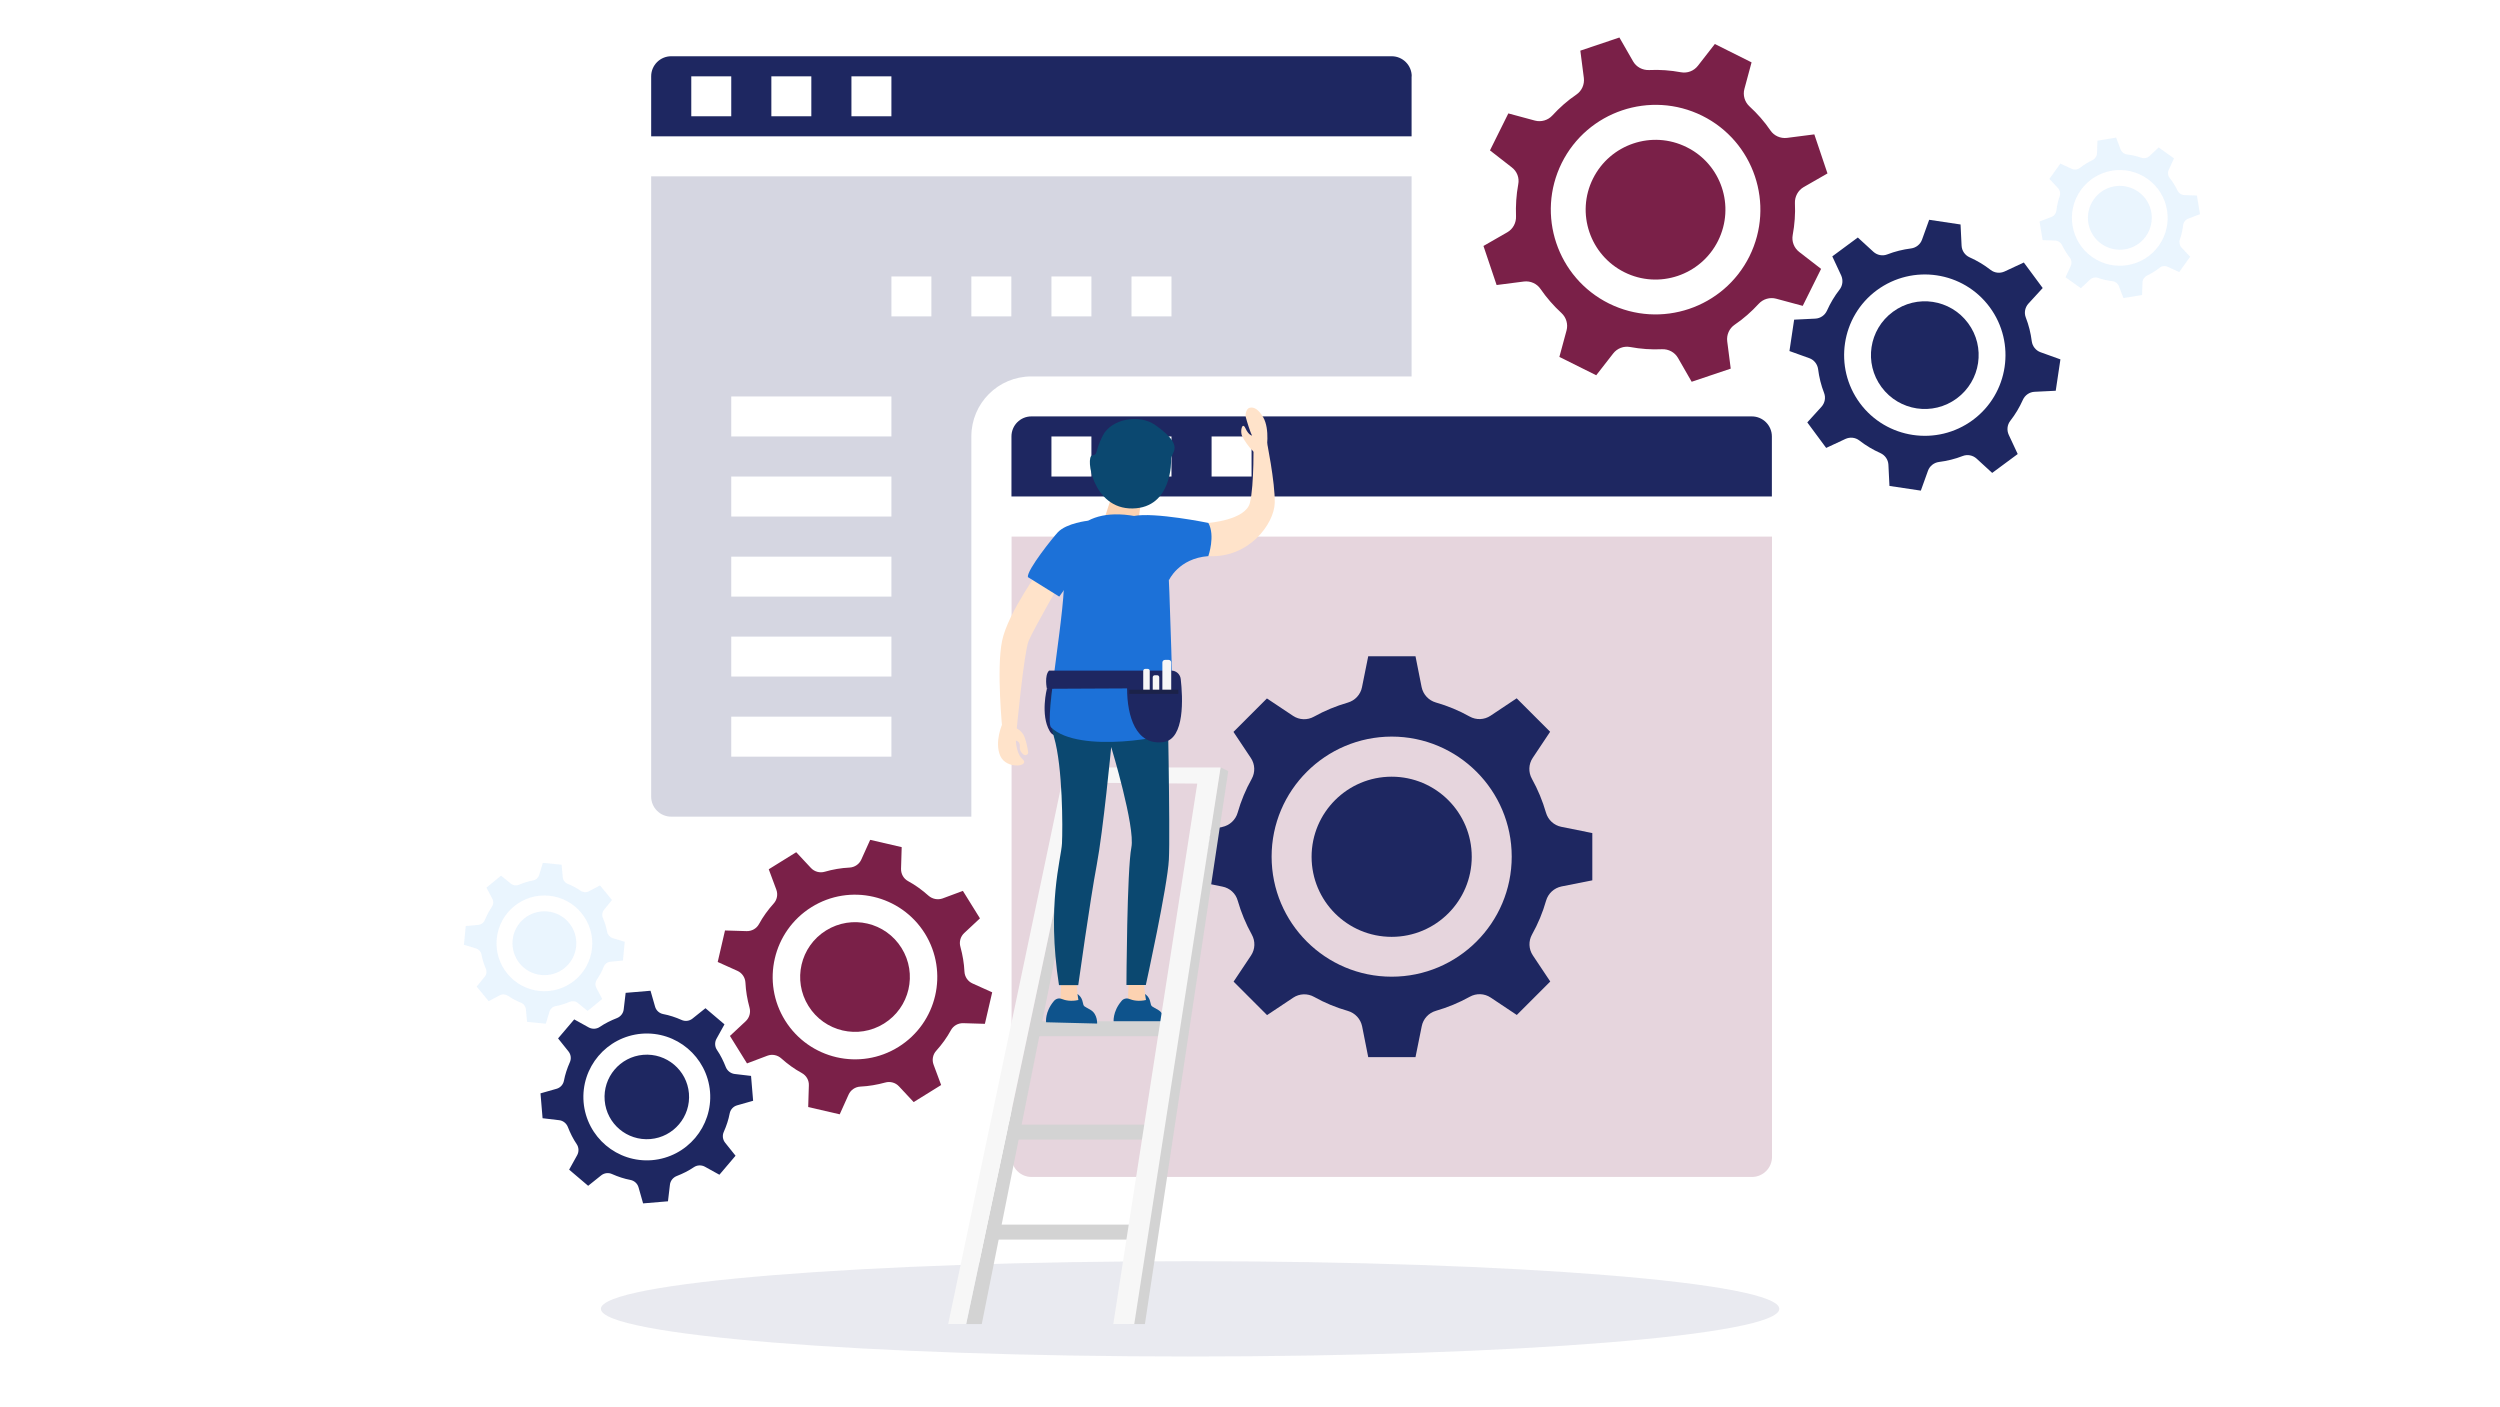
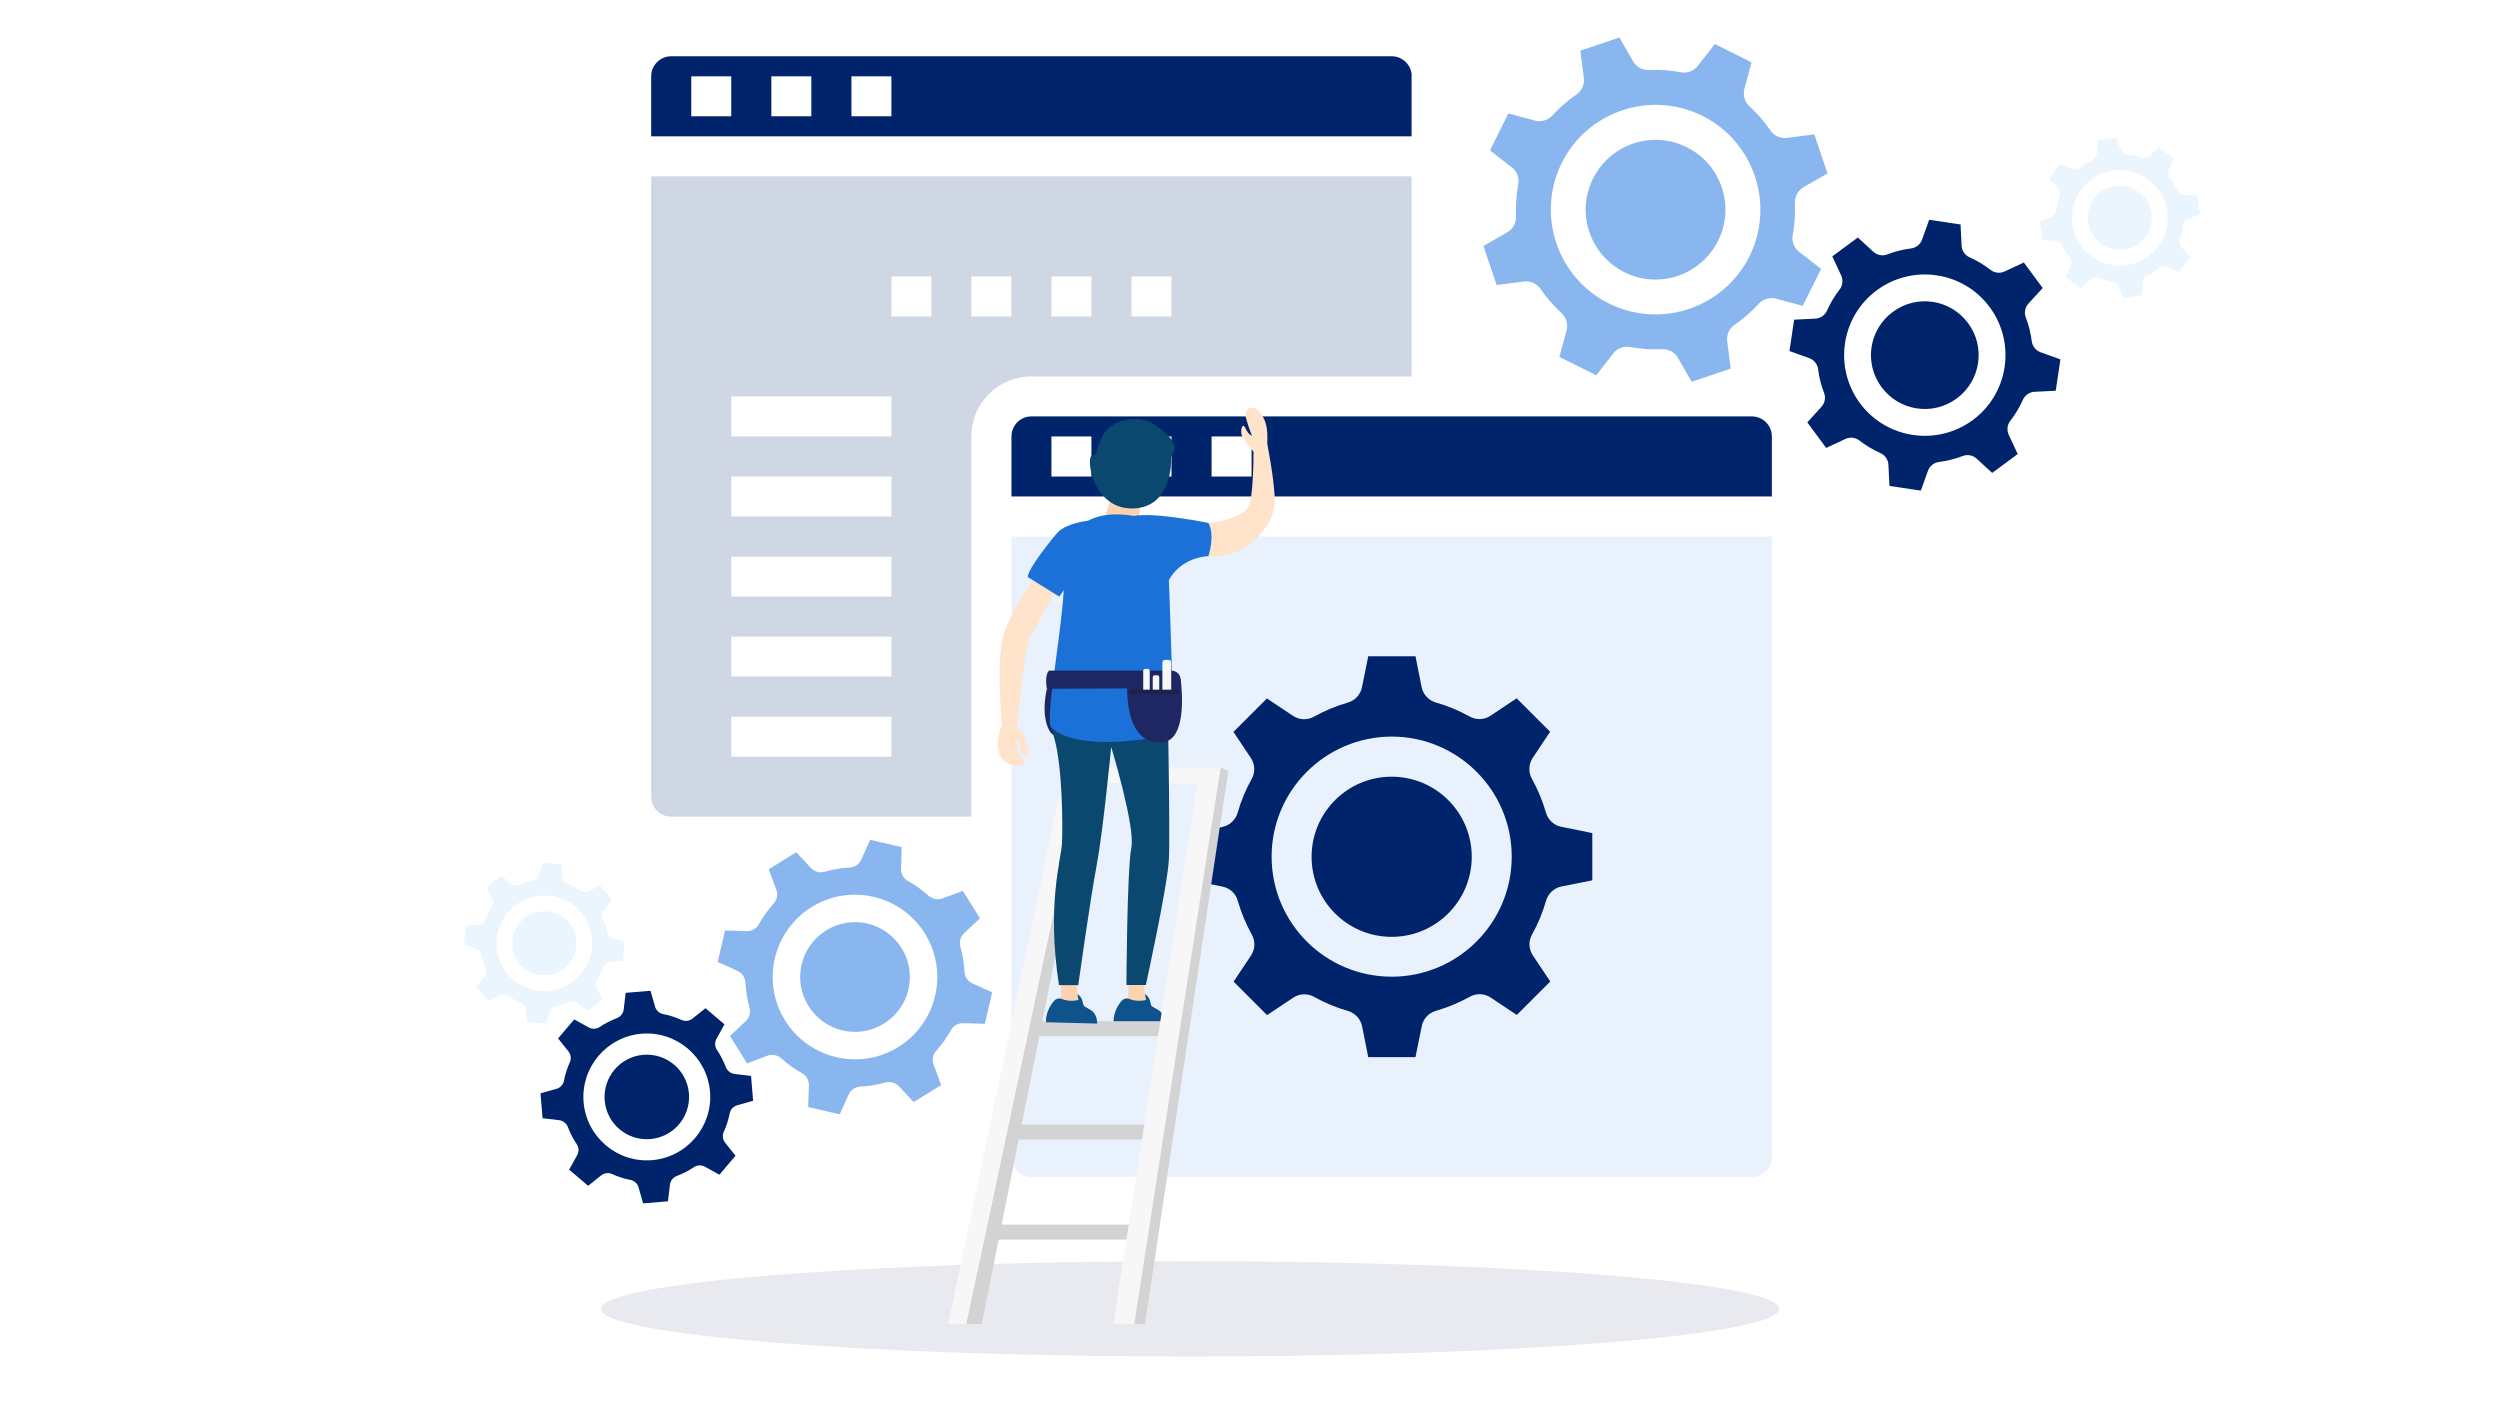
<svg xmlns="http://www.w3.org/2000/svg" enable-background="new 0 0 1920 1080" viewBox="0 0 1920 1080" version="1.1" id="svg78">
  <defs id="defs82" />
  <g opacity=".1" id="g6">
    <path fill="#2a94f4" d="M466.3 715.7c-.7-3.7-1.8-7.3-3.3-10.7-.9-2.1-.6-4.5.9-6.3l6.1-7.5-9.2-11.2-8.5 4.5c-2 1.1-4.5.9-6.4-.4-3.1-2.1-6.4-3.9-9.9-5.3-2.1-.8-3.6-2.8-3.8-5.1l-.9-9.6-14.4-1.4-2.8 9.3c-.7 2.2-2.5 3.8-4.8 4.2-3.7.7-7.3 1.8-10.7 3.3-2.1.9-4.5.6-6.3-.9l-7.5-6.1-11.2 9.2 4.5 8.5c1.1 2 .9 4.5-.4 6.4-2.1 3.1-3.9 6.4-5.3 9.9-.8 2.1-2.8 3.6-5.1 3.8l-9.6.9-1.4 14.4 9.3 2.8c2.2.7 3.8 2.5 4.2 4.8.7 3.7 1.8 7.3 3.3 10.7.9 2.1.6 4.6-.9 6.3l-6.1 7.5 9.2 11.2 8.5-4.5c2-1.1 4.5-.9 6.4.4 3.1 2.1 6.4 3.9 9.9 5.3 2.1.8 3.6 2.8 3.8 5.1l.9 9.6 14.4 1.4 2.8-9.3c.7-2.2 2.5-3.8 4.8-4.2 3.7-.7 7.3-1.8 10.7-3.3 2.1-.9 4.5-.6 6.3.9l7.5 6.1 11.2-9.2-4.5-8.5c-1.1-2-.9-4.5.4-6.4 2.1-3.1 3.9-6.4 5.3-9.9.8-2.1 2.8-3.6 5.1-3.8l9.6-.9 1.4-14.4-9.3-2.8c-2.1-.7-3.8-2.6-4.2-4.8zm-51.8 45.4c-20.2-2-35-20-33-40.2 2-20.2 20-35 40.2-33 20.2 2 35 20 33 40.2-2 20.2-20 34.9-40.2 33z" id="path2" />
    <path fill="#2a94f4" d="M393.7 722c1.3-13.5 13.3-23.3 26.8-22 13.5 1.3 23.3 13.3 22 26.8-1.3 13.5-13.3 23.3-26.8 22-13.5-1.3-23.3-13.3-22-26.8z" id="path4" />
  </g>
  <g opacity="0.1" id="g6-3" transform="rotate(30,2062.686,2703.629)">
    <path fill="#2a94f4" d="m 466.3,715.7 c -0.7,-3.7 -1.8,-7.3 -3.3,-10.7 -0.9,-2.1 -0.6,-4.5 0.9,-6.3 l 6.1,-7.5 -9.2,-11.2 -8.5,4.5 c -2,1.1 -4.5,0.9 -6.4,-0.4 -3.1,-2.1 -6.4,-3.9 -9.9,-5.3 -2.1,-0.8 -3.6,-2.8 -3.8,-5.1 l -0.9,-9.6 -14.4,-1.4 -2.8,9.3 c -0.7,2.2 -2.5,3.8 -4.8,4.2 -3.7,0.7 -7.3,1.8 -10.7,3.3 -2.1,0.9 -4.5,0.6 -6.3,-0.9 l -7.5,-6.1 -11.2,9.2 4.5,8.5 c 1.1,2 0.9,4.5 -0.4,6.4 -2.1,3.1 -3.9,6.4 -5.3,9.9 -0.8,2.1 -2.8,3.6 -5.1,3.8 l -9.6,0.9 -1.4,14.4 9.3,2.8 c 2.2,0.7 3.8,2.5 4.2,4.8 0.7,3.7 1.8,7.3 3.3,10.7 0.9,2.1 0.6,4.6 -0.9,6.3 l -6.1,7.5 9.2,11.2 8.5,-4.5 c 2,-1.1 4.5,-0.9 6.4,0.4 3.1,2.1 6.4,3.9 9.9,5.3 2.1,0.8 3.6,2.8 3.8,5.1 l 0.9,9.6 14.4,1.4 2.8,-9.3 c 0.7,-2.2 2.5,-3.8 4.8,-4.2 3.7,-0.7 7.3,-1.8 10.7,-3.3 2.1,-0.9 4.5,-0.6 6.3,0.9 l 7.5,6.1 11.2,-9.2 -4.5,-8.5 c -1.1,-2 -0.9,-4.5 0.4,-6.4 2.1,-3.1 3.9,-6.4 5.3,-9.9 0.8,-2.1 2.8,-3.6 5.1,-3.8 l 9.6,-0.9 1.4,-14.4 -9.3,-2.8 c -2.1,-0.7 -3.8,-2.6 -4.2,-4.8 z m -51.8,45.4 c -20.2,-2 -35,-20 -33,-40.2 2,-20.2 20,-35 40.2,-33 20.2,2 35,20 33,40.2 -2,20.2 -20,34.9 -40.2,33 z" id="path2-6" />
    <path fill="#2a94f4" d="m 393.7,722 c 1.3,-13.5 13.3,-23.3 26.8,-22 13.5,1.3 23.3,13.3 22,26.8 -1.3,13.5 -13.3,23.3 -26.8,22 -13.5,-1.3 -23.3,-13.3 -22,-26.8 z" id="path4-7" />
  </g>
  <ellipse cx="914" cy="1005.2" fill="#2a94f4" opacity=".1" rx="452.5" ry="36.6" id="ellipse8" style="fill:#1e2761;fill-opacity:1" />
-   <path fill="#ffbe55" d="M776.8 888.5c0 8.5 6.9 15.4 15.4 15.4h553.3c8.5 0 15.4-6.9 15.4-15.4V412.1h-584v476.4z" opacity=".19" id="path10" style="fill:#7a2048;fill-opacity:1" />
-   <path fill="#ffbe55" d="M950.6 691.8c2.6 9 6.2 17.7 10.8 26 2.8 5 2.6 11.2-.6 16l-13.4 20.1 25.7 25.7 20.1-13.4c4.8-3.2 11-3.4 16-.6 8.2 4.6 16.9 8.2 26 10.8 5.5 1.6 9.7 6.1 10.9 11.8l4.7 23.7h36.3l4.8-23.8c1.1-5.6 5.3-10.2 10.9-11.8 9-2.6 17.7-6.2 26-10.8 5-2.8 11.2-2.6 16 .6l20.1 13.4 25.7-25.7-13.4-20.1c-3.2-4.8-3.4-11-.6-16 4.6-8.2 8.2-16.9 10.8-26 1.6-5.5 6.1-9.7 11.8-10.9l23.7-4.7v-36.3l-23.8-4.8c-5.6-1.1-10.2-5.3-11.8-10.9-2.6-9-6.2-17.7-10.8-26-2.8-5-2.6-11.2.6-16l13.4-20.1-25.7-25.7-20.1 13.4c-4.8 3.2-11 3.4-16 .6-8.2-4.6-16.9-8.2-26-10.8-5.5-1.6-9.7-6.1-10.9-11.8l-4.7-23.7h-36.3l-4.8 23.8c-1.1 5.6-5.3 10.2-10.9 11.8-9 2.6-17.7 6.2-26 10.8-5 2.8-11.2 2.6-16-.6L973 536.4l-25.7 25.7 13.4 20.1c3.2 4.8 3.4 11 .6 16-4.6 8.2-8.2 16.9-10.8 26-1.6 5.5-6.1 9.7-11.8 10.9l-23.7 4.7v36.3l23.8 4.8c5.7 1.1 10.3 5.3 11.8 10.9zm118.2-126.1c50.9 0 92.2 41.3 92.2 92.2 0 50.9-41.3 92.2-92.2 92.2-50.9 0-92.2-41.3-92.2-92.2 0-50.8 41.3-92.1 92.2-92.2zM776.8 335.2v46.1h584v-46.1c0-8.5-6.9-15.4-15.4-15.4H792.1c-8.5 0-15.3 6.9-15.3 15.4zm153.7 0h30.7V366h-30.7v-30.8zm-61.5 0h30.7V366H869v-30.8zm-61.5 0h30.7V366h-30.7v-30.8z" id="path12" style="fill:#1e2761;fill-opacity:1" />
-   <path fill="#ffbe55" d="M1130.3 658c0 33.9-27.5 61.5-61.5 61.5s-61.5-27.5-61.5-61.5c0-33.9 27.5-61.5 61.5-61.5 33.9 0 61.5 27.5 61.5 61.5zM1084.2 58.6c0-8.5-6.9-15.4-15.4-15.4H515.5c-8.5 0-15.4 6.9-15.4 15.4v46.1h584V58.6zM561.6 89.3h-30.7V58.6h30.7v30.7zm61.5 0h-30.7V58.6h30.7v30.7zm61.5 0h-30.7V58.6h30.7v30.7z" id="path14" style="fill:#1e2761;fill-opacity:1" />
-   <path fill="#ffbe55" d="M746 335.2c0-25.5 20.6-46.1 46.1-46.1h292V135.4h-584v476.4c0 8.5 6.9 15.4 15.4 15.4H746v-292zm123-122.9h30.7V243H869v-30.7zm-61.5 0h30.7V243h-30.7v-30.7zm-61.5 0h30.7V243H746v-30.7zm-61.4 368.8h-123v-30.7h123v30.7zm0-61.5h-123v-30.7h123v30.7zm0-61.4h-123v-30.7h123v30.7zm0-61.5h-123V366h123v30.7zm0-61.5h-123v-30.7h123v30.7zm0-92.2v-30.7h30.7V243h-30.7z" opacity=".19" id="path16" style="fill:#1e2761;fill-opacity:1" />
+   <path fill="#ffbe55" d="M776.8 888.5c0 8.5 6.9 15.4 15.4 15.4h553.3c8.5 0 15.4-6.9 15.4-15.4V412.1h-584v476.4z" opacity=".19" id="path10" style="fill:#8ab6f0;fill-opacity:1" />
+   <path fill="#ffbe55" d="M950.6 691.8c2.6 9 6.2 17.7 10.8 26 2.8 5 2.6 11.2-.6 16l-13.4 20.1 25.7 25.7 20.1-13.4c4.8-3.2 11-3.4 16-.6 8.2 4.6 16.9 8.2 26 10.8 5.5 1.6 9.7 6.1 10.9 11.8l4.7 23.7h36.3l4.8-23.8c1.1-5.6 5.3-10.2 10.9-11.8 9-2.6 17.7-6.2 26-10.8 5-2.8 11.2-2.6 16 .6l20.1 13.4 25.7-25.7-13.4-20.1c-3.2-4.8-3.4-11-.6-16 4.6-8.2 8.2-16.9 10.8-26 1.6-5.5 6.1-9.7 11.8-10.9l23.7-4.7v-36.3l-23.8-4.8c-5.6-1.1-10.2-5.3-11.8-10.9-2.6-9-6.2-17.7-10.8-26-2.8-5-2.6-11.2.6-16l13.4-20.1-25.7-25.7-20.1 13.4c-4.8 3.2-11 3.4-16 .6-8.2-4.6-16.9-8.2-26-10.8-5.5-1.6-9.7-6.1-10.9-11.8l-4.7-23.7h-36.3l-4.8 23.8c-1.1 5.6-5.3 10.2-10.9 11.8-9 2.6-17.7 6.2-26 10.8-5 2.8-11.2 2.6-16-.6L973 536.4l-25.7 25.7 13.4 20.1c3.2 4.8 3.4 11 .6 16-4.6 8.2-8.2 16.9-10.8 26-1.6 5.5-6.1 9.7-11.8 10.9l-23.7 4.7v36.3l23.8 4.8c5.7 1.1 10.3 5.3 11.8 10.9zm118.2-126.1c50.9 0 92.2 41.3 92.2 92.2 0 50.9-41.3 92.2-92.2 92.2-50.9 0-92.2-41.3-92.2-92.2 0-50.8 41.3-92.1 92.2-92.2zM776.8 335.2v46.1h584v-46.1c0-8.5-6.9-15.4-15.4-15.4H792.1c-8.5 0-15.3 6.9-15.3 15.4zm153.7 0h30.7V366h-30.7v-30.8zm-61.5 0h30.7V366H869v-30.8zm-61.5 0h30.7V366h-30.7v-30.8z" id="path12" style="fill:#00246b;fill-opacity:1" />
+   <path fill="#ffbe55" d="M1130.3 658c0 33.9-27.5 61.5-61.5 61.5s-61.5-27.5-61.5-61.5c0-33.9 27.5-61.5 61.5-61.5 33.9 0 61.5 27.5 61.5 61.5zM1084.2 58.6c0-8.5-6.9-15.4-15.4-15.4H515.5c-8.5 0-15.4 6.9-15.4 15.4v46.1h584V58.6zM561.6 89.3h-30.7V58.6h30.7v30.7zm61.5 0h-30.7V58.6h30.7v30.7zm61.5 0h-30.7V58.6h30.7v30.7z" id="path14" style="fill:#00246b;fill-opacity:1" />
+   <path fill="#ffbe55" d="M746 335.2c0-25.5 20.6-46.1 46.1-46.1h292V135.4h-584v476.4c0 8.5 6.9 15.4 15.4 15.4H746v-292zm123-122.9h30.7V243H869v-30.7zm-61.5 0h30.7V243h-30.7v-30.7zm-61.5 0h30.7V243H746v-30.7zm-61.4 368.8h-123v-30.7h123v30.7zm0-61.5h-123v-30.7h123v30.7zm0-61.4h-123v-30.7h123v30.7zm0-61.5h-123V366h123v30.7zm0-61.5h-123v-30.7h123v30.7zm0-92.2v-30.7h30.7V243h-30.7z" opacity=".19" id="path16" style="fill:#00246f;fill-opacity:1" />
  <path fill="#fcd2b1" d="m866.3 767.1.6-16.2 11.5 3.5 2.2 20.2s-11 .7-14.3-7.5z" id="path18" />
  <path fill="#0e538c" d="M867.3 767.2c2.7 1.1 7.2 2.1 12.8.8l-.7-4.6s3.2 1.9 4 6.1c.8 4.1 1 3 6.2 6.2 5.3 3.2 4.9 10.4 4.9 10.4l-39.2-1s-1.1-7.9 6-16.3c1.4-1.8 3.9-2.5 6-1.6z" id="path20" />
  <path fill="#ffbe55" d="M804 529s-5.1 19.9 2.1 32.4 20.2-15.2 20.2-15.2S824 519.6 804 529z" id="path22" style="fill:#1e2761;fill-opacity:1" />
  <path fill="#ffe3ca" d="M800.4 434.6s-26.4 35.9-30.8 57.6c-4.5 21.7.3 69.1.3 69.1h10.8s5.7-60.5 9.3-69.1c3.6-8.8 27-49.4 27-49.4l-16.6-8.2z" id="path24" />
  <path fill="#d3d3d3" d="M795.9 784.3h100.2v11.5H795.9zM774.5 863.7h107.7v11.5H774.5zM764.8 940.5h107.7V952H764.8z" id="path26" />
  <path fill="#d3d3d3" d="M754 1016.9h-12l88.4-415.8h6.7zM879.3 1016.9h-12l70.1-427.5 5.9 2.8z" id="path28" />
  <path fill="#f7f7f7" d="m855 1016.9 64.5-415.1-89.1-.7-88.4 415.8h-13.8L818 589.4h119.4l-66.3 427.5H853" id="path30" />
  <path fill="#fcd2b1" d="m814.5 767.1.6-16.2 11.5 3.5 2.2 20.2c-.1 0-11 .7-14.3-7.5z" id="path32" />
  <path fill="#ffe3ca" d="M928 401.6s28.5-2.1 31.9-15.3c3.4-13.2 2.8-48.8 2.8-48.8h9.9s6.8 33.1 6.4 48.8c-.4 15.7-19.5 42.5-51 40.8-31.4-1.7 0-25.5 0-25.5z" id="path34" />
  <path fill="#2a94f4" d="M835.7 399.9s-16.5 1.7-23.3 8.9c-3.3 3.5-23.8 28.9-23 34.4l24.1 15 19.7-27.3 2.5-31z" id="path36" style="fill:#1c71d8;fill-opacity:1" />
  <path fill="#0b4870" d="M809.9 522.2s-7.1 21-.4 44 6.7 69.4 6.1 81.5-11.9 47.1-2.3 108.9h14.8s9-64.8 14.2-92.4c4.9-25.9 11.1-90.5 11.1-90.5s18.6 61.3 15.5 77.1c-3.4 17.4-3.8 105.7-3.8 105.7H880s16.7-76 17.7-96.4c1.1-20.4-1.2-134.8-1.2-134.8s-49.6-33.7-86.6-3.1z" id="path38" />
  <path fill="#fcd2b1" d="m860.7 360-15.1 46.2 27.3 5.4 6-47.9z" id="path40" />
  <path fill="#2a94f4" d="M876.2 397.3s18.5 3.8 20.4 28c1.9 24.2 4.5 127.4 4.5 136.3-.6 4.1-72.5 17.8-93.9-3-5.4-5.3 12.3-95.1 9.8-118.7-2.6-23.5 11.4-53.4 59.2-42.6z" id="path42" style="fill:#1c71d8;fill-opacity:1" />
  <path fill="#2a94f4" d="M897.7 445.7s7.4-16.9 30.3-18.6c0 0 5.5-15.7 0-25.5 0 0-41.5-8.5-57.3-5.3s27 49.4 27 49.4z" id="path44" style="fill:#1c71d8;fill-opacity:1" />
  <path fill="#ffe3ca" d="M972.5 346.4s3.1-16.6-2.4-26c-3.3-5.6-6.9-8.2-10.5-7.2-2.4.7-3.4 4.9-2.8 7.3.8 3.1 3.4 11.6 4.8 14 0 0-2.5 0-5.1-5.6-2.5-5.5-4.4 2.6-2.4 6.4 3 5.5 12.9 20.6 18.4 11.1z" id="path46" />
  <path fill="#0e538c" d="M815.4 767.2c2.7 1.1 7.2 2.1 12.8.8l-.7-4.6s3.2 1.9 4 6.1c.8 4.1 1 3 6.2 6.2 5.3 3.2 4.9 10.4 4.9 10.4l-39.2-1s-1.1-7.9 6-16.3c1.5-1.8 3.9-2.5 6-1.6z" id="path48" />
  <path fill="#0b4870" d="M899.4 353.1c-.7-5.8 11.9-9.7-12.2-26.7-12.3-8.6-33.7-4.8-40.3 8.2s-3.1 14.3-8.2 15.2c-5.1 1 .3 41.2 31.1 40.7 30.9-.5 29.6-37.4 29.6-37.4z" id="path50" />
  <path fill="#ffbe55" d="M805.7 515h93.8c3.8 0 6.9 2.8 7.3 6.5 1.6 14.1 3.3 46.1-13.2 48.4-21.2 3-28-19.9-28-41.2l-61.6.3s-2.1-10.2 1.7-14z" id="path52" style="fill:#1e2761;fill-opacity:1" />
  <path fill="#ffe3ca" d="M780 555.7s-1.8 21.3 5.1 27.1c6.9 5.9-12.2 8.5-16.9-2.3s1.7-24.8 1.7-24.8H780z" id="path54" />
  <path fill="#ffe3ca" d="M778.2 558.5s6.4 1.1 8.8 8c1.4 3.9 2.2 8.1 2.6 11 .3 1.9-1.9 3.2-3.5 2-1.6-1.2-3.1-3-2.9-6.1.5-6.5-7.3-4.6-7.3-4.6s-2.6-7.7 2.3-10.3z" id="path56" />
  <path fill="#f7f7f7" d="M882.9 529.7H878v-14.5c0-.8.7-1.5 1.5-1.5h2c.8 0 1.5.7 1.5 1.5v14.5zM890.2 529.7h-4.9v-9.6c0-.8.7-1.5 1.5-1.5h2c.8 0 1.5.7 1.5 1.5v9.6zM899.5 529.7h-6.8v-20.9c0-1.1.9-2 2-2h2.8c1.1 0 2 .9 2 2v20.9z" id="path58" />
  <path fill="#161616" d="M867.2 529.7H905v3.2h-37.8z" opacity=".32" id="path60" />
-   <path fill="#ffbe55" d="M557.4 819.5c-1.8-4.6-4-9.1-6.8-13.2-1.7-2.5-1.8-5.8-.4-8.4l6.2-11.2-14.6-12.4-10 8c-2.4 1.9-5.6 2.3-8.4 1-4.5-2-9.3-3.6-14.1-4.5-3-.6-5.4-2.8-6.2-5.7l-3.5-12.2-19.1 1.6-1.5 12.7c-.3 3-2.4 5.6-5.2 6.7-4.6 1.8-9.1 4-13.2 6.8-2.5 1.7-5.8 1.8-8.4.4l-11.2-6.2-12.4 14.6 8 10c1.9 2.4 2.3 5.6 1 8.4-2 4.5-3.6 9.3-4.5 14.1-.6 3-2.8 5.4-5.7 6.2l-12.3 3.5 1.6 19.1 12.7 1.5c3 .3 5.6 2.4 6.7 5.2 1.8 4.6 4 9.1 6.8 13.2 1.7 2.5 1.8 5.8.4 8.4l-6.2 11.2 14.6 12.4 10-8c2.4-1.9 5.6-2.3 8.4-1 4.5 2 9.3 3.6 14.1 4.5 3 .6 5.4 2.8 6.2 5.7l3.5 12.3 19.1-1.6 1.5-12.7c.3-3 2.4-5.6 5.2-6.7 4.6-1.8 9.1-4 13.2-6.8 2.5-1.7 5.8-1.8 8.4-.4l11.2 6.2 12.4-14.6-8-10c-1.9-2.4-2.3-5.6-1-8.4 2-4.5 3.6-9.3 4.5-14.1.6-3 2.8-5.4 5.7-6.2l12.3-3.5-1.6-19.1-12.7-1.5c-3-.4-5.6-2.5-6.7-5.3zM500.8 891c-26.8 2.2-50.3-17.7-52.6-44.5-2.2-26.8 17.7-50.3 44.5-52.6 26.8-2.2 50.3 17.7 52.6 44.5 2.2 26.8-17.7 50.3-44.5 52.6z" id="path62" style="fill:#1e2761;fill-opacity:1" />
-   <path fill="#ffbe55" d="M464.4 845.2c-1.5-17.9 11.8-33.6 29.6-35.1 17.9-1.5 33.6 11.8 35.1 29.6 1.5 17.9-11.8 33.6-29.6 35.1-17.9 1.5-33.6-11.7-35.1-29.6z" id="path64" style="fill:#1e2761;fill-opacity:1" />
-   <path fill="#cce9ff" d="M713.1 687.9c-4.8-4.3-10-8.1-15.7-11.2-3.5-1.9-5.5-5.6-5.4-9.5l.5-16.6-24.2-5.6-6.8 15.1c-1.6 3.6-5.1 6-9.1 6.2-6.4.3-12.8 1.4-19 3.2-3.8 1.1-7.9 0-10.6-2.9l-11.3-12.1-21.1 13.1 5.8 15.6c1.4 3.7.6 7.9-2.1 10.8-4.3 4.8-8.1 10-11.2 15.7-1.9 3.5-5.6 5.5-9.5 5.4l-16.6-.5-5.6 24.2 15.1 6.8c3.6 1.6 6 5.1 6.2 9.1.3 6.4 1.4 12.8 3.1 19 1.1 3.8 0 7.9-2.9 10.6l-12.1 11.3 13.1 21.1 15.6-5.9c3.7-1.4 7.8-.6 10.8 2.1 4.8 4.3 10 8.1 15.7 11.2 3.5 1.9 5.6 5.6 5.4 9.5l-.5 16.6 24.2 5.6 6.8-15.1c1.6-3.6 5.1-6 9.1-6.2 6.4-.3 12.8-1.4 19-3.1 3.8-1.1 7.9 0 10.6 2.9l11.3 12.1 21.1-13.1-5.8-15.6c-1.4-3.7-.6-7.9 2.1-10.8 4.3-4.8 8.1-10 11.2-15.7 1.9-3.5 5.6-5.5 9.5-5.4l16.6.5 5.6-24.2-15.1-6.8c-3.6-1.6-6-5.1-6.2-9.1-.3-6.4-1.4-12.8-3.1-19-1.1-3.8 0-7.9 2.9-10.6l12.1-11.3-13.1-21.1-15.6 5.8c-3.7 1.3-7.8.5-10.8-2.1zm-23 116.1c-29.6 18.5-68.6 9.4-87.1-20.2s-9.4-68.6 20.2-87.1 68.6-9.4 87.1 20.2c18.4 29.7 9.4 68.6-20.2 87.1z" id="path66" style="fill:#7a2048;fill-opacity:1" />
-   <path fill="#cce9ff" d="M620.9 772.6c-12.3-19.7-6.3-45.7 13.5-58 19.8-12.3 45.7-6.3 58 13.5 12.3 19.7 6.3 45.7-13.5 58-19.7 12.3-45.7 6.3-58-13.5z" id="path68" style="fill:#7a2048;fill-opacity:1" />
-   <path fill="#ffbe55" d="M1412.8 222.4c-3.9 5-7.1 10.4-9.7 16.2-1.6 3.5-5 5.9-8.9 6.1l-16.3.8-3.6 24.1 15.3 5.5c3.6 1.3 6.2 4.6 6.7 8.4.8 6.3 2.3 12.4 4.6 18.3 1.4 3.6.6 7.7-2 10.6l-10.9 12 14.5 19.6 14.8-6.9c3.5-1.6 7.6-1.2 10.7 1.2 5 3.9 10.4 7.1 16.2 9.7 3.5 1.6 5.9 5 6.1 8.9l.8 16.3 24.1 3.6 5.5-15.3c1.3-3.6 4.6-6.2 8.4-6.7 6.3-.8 12.4-2.3 18.3-4.6 3.6-1.4 7.7-.6 10.6 2l12 11 19.6-14.5-6.9-14.8c-1.6-3.5-1.2-7.6 1.2-10.7 3.9-5 7.1-10.4 9.7-16.2 1.6-3.5 5-5.9 8.9-6.1l16.3-.8 3.6-24.1-15.3-5.5c-3.6-1.3-6.2-4.6-6.7-8.4-.8-6.3-2.3-12.4-4.6-18.3-1.4-3.6-.6-7.7 2-10.6l11-12-14.5-19.6-14.8 6.9c-3.5 1.6-7.6 1.2-10.7-1.2-5-3.9-10.4-7.1-16.2-9.7-3.5-1.6-5.9-5-6.1-8.9l-.8-16.3-24.1-3.6-5.5 15.3c-1.3 3.6-4.6 6.2-8.4 6.7-6.3.8-12.4 2.3-18.3 4.6-3.6 1.4-7.7.6-10.6-2l-12-11-19.6 14.5 6.9 14.8c1.5 3.5 1.1 7.6-1.3 10.7zm115.3 13.5c20.3 27.5 14.5 66.4-13 86.7-27.5 20.3-66.4 14.5-86.7-13-20.3-27.5-14.5-66.4 13-86.7 27.6-20.3 66.4-14.5 86.7 13z" id="path70" style="fill:#1e2761;fill-opacity:1" />
-   <path fill="#ffbe55" d="M1502.8 306c-18.4 13.6-44.2 9.7-57.8-8.7-13.6-18.4-9.7-44.2 8.7-57.8 18.4-13.6 44.2-9.7 57.8 8.7 13.6 18.3 9.7 44.2-8.7 57.8z" id="path72" style="fill:#1e2761;fill-opacity:1" />
-   <path fill="#cce9ff" d="M1166 141.6c-1.5 8.1-2 16.3-1.7 24.5.2 5-2.3 9.8-6.7 12.3l-18.3 10.5 10.1 30 21-2.7c5-.6 9.9 1.6 12.7 5.7 4.7 6.8 10.1 13 16.1 18.5 3.7 3.4 5.2 8.6 3.9 13.4l-5.5 20.3 28.3 14.1 13-16.7c3.1-4 8.1-5.9 13-5 8.1 1.5 16.3 2.1 24.5 1.7 5-.2 9.8 2.3 12.3 6.7l10.5 18.3 30-10.1-2.7-21c-.6-5 1.6-9.9 5.7-12.7 6.8-4.6 13-10.1 18.5-16.1 3.4-3.7 8.6-5.2 13.4-3.9l20.4 5.5 14.1-28.4-16.8-13c-4-3.1-5.9-8.1-5-13 1.5-8.1 2.1-16.3 1.7-24.5-.2-5 2.4-9.8 6.7-12.3l18.3-10.5-10.1-30-21 2.7c-5 .6-9.9-1.6-12.7-5.7-4.6-6.8-10.1-13-16.1-18.5-3.7-3.4-5.2-8.6-3.9-13.4l5.5-20.4-28.2-14.1-13 16.7c-3.1 4-8.1 5.9-13 5-8.1-1.5-16.3-2.1-24.5-1.7-5 .2-9.8-2.3-12.3-6.7l-10.5-18.3-30 10.1 2.7 21c.6 5-1.6 9.9-5.7 12.7-6.8 4.6-13 10.1-18.5 16.1-3.4 3.7-8.6 5.2-13.4 3.9l-20.4-5.5-14.1 28.4 16.7 13c4.1 3.1 6 8.1 5 13.1zm141.3-52.7c39.8 19.8 56 68.1 36.3 107.9-19.8 39.8-68.1 56-107.9 36.3-39.8-19.8-56-68.1-36.3-107.9 19.8-39.8 68.1-56 107.9-36.3z" id="path74" style="fill:#7a2048;fill-opacity:1" />
-   <path fill="#cce9ff" d="M1319.5 184.9c-13.2 26.5-45.4 37.4-71.9 24.2-26.5-13.2-37.4-45.4-24.2-71.9 13.2-26.5 45.4-37.4 71.9-24.2 26.6 13.1 37.4 45.3 24.2 71.9z" id="path76" style="fill:#7a2048;fill-opacity:1" />
+   <path fill="#ffbe55" d="M557.4 819.5c-1.8-4.6-4-9.1-6.8-13.2-1.7-2.5-1.8-5.8-.4-8.4l6.2-11.2-14.6-12.4-10 8c-2.4 1.9-5.6 2.3-8.4 1-4.5-2-9.3-3.6-14.1-4.5-3-.6-5.4-2.8-6.2-5.7l-3.5-12.2-19.1 1.6-1.5 12.7c-.3 3-2.4 5.6-5.2 6.7-4.6 1.8-9.1 4-13.2 6.8-2.5 1.7-5.8 1.8-8.4.4l-11.2-6.2-12.4 14.6 8 10c1.9 2.4 2.3 5.6 1 8.4-2 4.5-3.6 9.3-4.5 14.1-.6 3-2.8 5.4-5.7 6.2l-12.3 3.5 1.6 19.1 12.7 1.5c3 .3 5.6 2.4 6.7 5.2 1.8 4.6 4 9.1 6.8 13.2 1.7 2.5 1.8 5.8.4 8.4l-6.2 11.2 14.6 12.4 10-8c2.4-1.9 5.6-2.3 8.4-1 4.5 2 9.3 3.6 14.1 4.5 3 .6 5.4 2.8 6.2 5.7l3.5 12.3 19.1-1.6 1.5-12.7c.3-3 2.4-5.6 5.2-6.7 4.6-1.8 9.1-4 13.2-6.8 2.5-1.7 5.8-1.8 8.4-.4l11.2 6.2 12.4-14.6-8-10c-1.9-2.4-2.3-5.6-1-8.4 2-4.5 3.6-9.3 4.5-14.1.6-3 2.8-5.4 5.7-6.2l12.3-3.5-1.6-19.1-12.7-1.5c-3-.4-5.6-2.5-6.7-5.3zM500.8 891c-26.8 2.2-50.3-17.7-52.6-44.5-2.2-26.8 17.7-50.3 44.5-52.6 26.8-2.2 50.3 17.7 52.6 44.5 2.2 26.8-17.7 50.3-44.5 52.6z" id="path62" style="fill:#00246b;fill-opacity:1" />
+   <path fill="#ffbe55" d="M464.4 845.2c-1.5-17.9 11.8-33.6 29.6-35.1 17.9-1.5 33.6 11.8 35.1 29.6 1.5 17.9-11.8 33.6-29.6 35.1-17.9 1.5-33.6-11.7-35.1-29.6z" id="path64" style="fill:#00246b;fill-opacity:1" />
+   <path fill="#cce9ff" d="M713.1 687.9c-4.8-4.3-10-8.1-15.7-11.2-3.5-1.9-5.5-5.6-5.4-9.5l.5-16.6-24.2-5.6-6.8 15.1c-1.6 3.6-5.1 6-9.1 6.2-6.4.3-12.8 1.4-19 3.2-3.8 1.1-7.9 0-10.6-2.9l-11.3-12.1-21.1 13.1 5.8 15.6c1.4 3.7.6 7.9-2.1 10.8-4.3 4.8-8.1 10-11.2 15.7-1.9 3.5-5.6 5.5-9.5 5.4l-16.6-.5-5.6 24.2 15.1 6.8c3.6 1.6 6 5.1 6.2 9.1.3 6.4 1.4 12.8 3.1 19 1.1 3.8 0 7.9-2.9 10.6l-12.1 11.3 13.1 21.1 15.6-5.9c3.7-1.4 7.8-.6 10.8 2.1 4.8 4.3 10 8.1 15.7 11.2 3.5 1.9 5.6 5.6 5.4 9.5l-.5 16.6 24.2 5.6 6.8-15.1c1.6-3.6 5.1-6 9.1-6.2 6.4-.3 12.8-1.4 19-3.1 3.8-1.1 7.9 0 10.6 2.9l11.3 12.1 21.1-13.1-5.8-15.6c-1.4-3.7-.6-7.9 2.1-10.8 4.3-4.8 8.1-10 11.2-15.7 1.9-3.5 5.6-5.5 9.5-5.4l16.6.5 5.6-24.2-15.1-6.8c-3.6-1.6-6-5.1-6.2-9.1-.3-6.4-1.4-12.8-3.1-19-1.1-3.8 0-7.9 2.9-10.6l12.1-11.3-13.1-21.1-15.6 5.8c-3.7 1.3-7.8.5-10.8-2.1zm-23 116.1c-29.6 18.5-68.6 9.4-87.1-20.2s-9.4-68.6 20.2-87.1 68.6-9.4 87.1 20.2c18.4 29.7 9.4 68.6-20.2 87.1z" id="path66" style="fill:#8ab6f0;fill-opacity:1" />
+   <path fill="#cce9ff" d="M620.9 772.6c-12.3-19.7-6.3-45.7 13.5-58 19.8-12.3 45.7-6.3 58 13.5 12.3 19.7 6.3 45.7-13.5 58-19.7 12.3-45.7 6.3-58-13.5z" id="path68" style="fill:#8ab6f0;fill-opacity:1" />
+   <path fill="#ffbe55" d="M1412.8 222.4c-3.9 5-7.1 10.4-9.7 16.2-1.6 3.5-5 5.9-8.9 6.1l-16.3.8-3.6 24.1 15.3 5.5c3.6 1.3 6.2 4.6 6.7 8.4.8 6.3 2.3 12.4 4.6 18.3 1.4 3.6.6 7.7-2 10.6l-10.9 12 14.5 19.6 14.8-6.9c3.5-1.6 7.6-1.2 10.7 1.2 5 3.9 10.4 7.1 16.2 9.7 3.5 1.6 5.9 5 6.1 8.9l.8 16.3 24.1 3.6 5.5-15.3c1.3-3.6 4.6-6.2 8.4-6.7 6.3-.8 12.4-2.3 18.3-4.6 3.6-1.4 7.7-.6 10.6 2l12 11 19.6-14.5-6.9-14.8c-1.6-3.5-1.2-7.6 1.2-10.7 3.9-5 7.1-10.4 9.7-16.2 1.6-3.5 5-5.9 8.9-6.1l16.3-.8 3.6-24.1-15.3-5.5c-3.6-1.3-6.2-4.6-6.7-8.4-.8-6.3-2.3-12.4-4.6-18.3-1.4-3.6-.6-7.7 2-10.6l11-12-14.5-19.6-14.8 6.9c-3.5 1.6-7.6 1.2-10.7-1.2-5-3.9-10.4-7.1-16.2-9.7-3.5-1.6-5.9-5-6.1-8.9l-.8-16.3-24.1-3.6-5.5 15.3c-1.3 3.6-4.6 6.2-8.4 6.7-6.3.8-12.4 2.3-18.3 4.6-3.6 1.4-7.7.6-10.6-2l-12-11-19.6 14.5 6.9 14.8c1.5 3.5 1.1 7.6-1.3 10.7zm115.3 13.5c20.3 27.5 14.5 66.4-13 86.7-27.5 20.3-66.4 14.5-86.7-13-20.3-27.5-14.5-66.4 13-86.7 27.6-20.3 66.4-14.5 86.7 13z" id="path70" style="fill:#00246b;fill-opacity:1" />
+   <path fill="#ffbe55" d="M1502.8 306c-18.4 13.6-44.2 9.7-57.8-8.7-13.6-18.4-9.7-44.2 8.7-57.8 18.4-13.6 44.2-9.7 57.8 8.7 13.6 18.3 9.7 44.2-8.7 57.8z" id="path72" style="fill:#00246b;fill-opacity:1" />
+   <path fill="#cce9ff" d="M1166 141.6c-1.5 8.1-2 16.3-1.7 24.5.2 5-2.3 9.8-6.7 12.3l-18.3 10.5 10.1 30 21-2.7c5-.6 9.9 1.6 12.7 5.7 4.7 6.8 10.1 13 16.1 18.5 3.7 3.4 5.2 8.6 3.9 13.4l-5.5 20.3 28.3 14.1 13-16.7c3.1-4 8.1-5.9 13-5 8.1 1.5 16.3 2.1 24.5 1.7 5-.2 9.8 2.3 12.3 6.7l10.5 18.3 30-10.1-2.7-21c-.6-5 1.6-9.9 5.7-12.7 6.8-4.6 13-10.1 18.5-16.1 3.4-3.7 8.6-5.2 13.4-3.9l20.4 5.5 14.1-28.4-16.8-13c-4-3.1-5.9-8.1-5-13 1.5-8.1 2.1-16.3 1.7-24.5-.2-5 2.4-9.8 6.7-12.3l18.3-10.5-10.1-30-21 2.7c-5 .6-9.9-1.6-12.7-5.7-4.6-6.8-10.1-13-16.1-18.5-3.7-3.4-5.2-8.6-3.9-13.4l5.5-20.4-28.2-14.1-13 16.7c-3.1 4-8.1 5.9-13 5-8.1-1.5-16.3-2.1-24.5-1.7-5 .2-9.8-2.3-12.3-6.7l-10.5-18.3-30 10.1 2.7 21c.6 5-1.6 9.9-5.7 12.7-6.8 4.6-13 10.1-18.5 16.1-3.4 3.7-8.6 5.2-13.4 3.9l-20.4-5.5-14.1 28.4 16.7 13c4.1 3.1 6 8.1 5 13.1zm141.3-52.7c39.8 19.8 56 68.1 36.3 107.9-19.8 39.8-68.1 56-107.9 36.3-39.8-19.8-56-68.1-36.3-107.9 19.8-39.8 68.1-56 107.9-36.3z" id="path74" style="fill:#8ab6f0;fill-opacity:1" />
+   <path fill="#cce9ff" d="M1319.5 184.9c-13.2 26.5-45.4 37.4-71.9 24.2-26.5-13.2-37.4-45.4-24.2-71.9 13.2-26.5 45.4-37.4 71.9-24.2 26.6 13.1 37.4 45.3 24.2 71.9z" id="path76" style="fill:#8ab6f0;fill-opacity:1" />
</svg>
